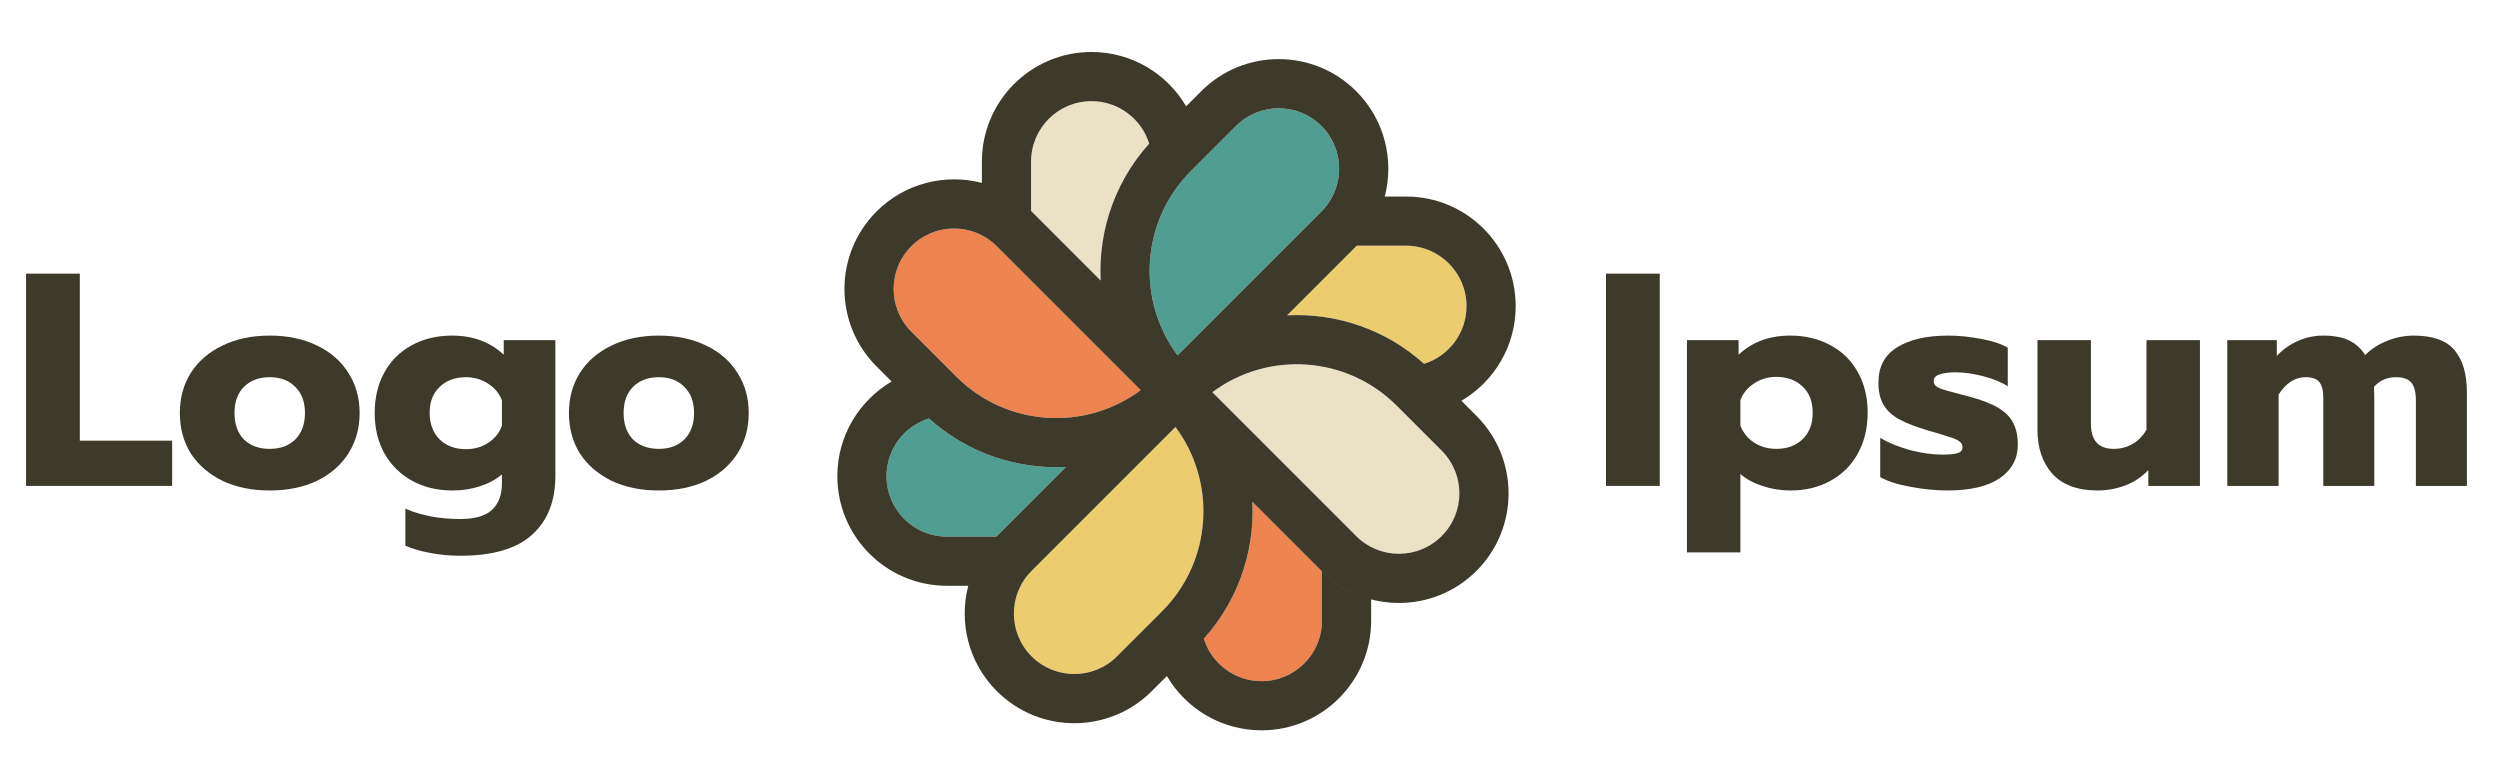
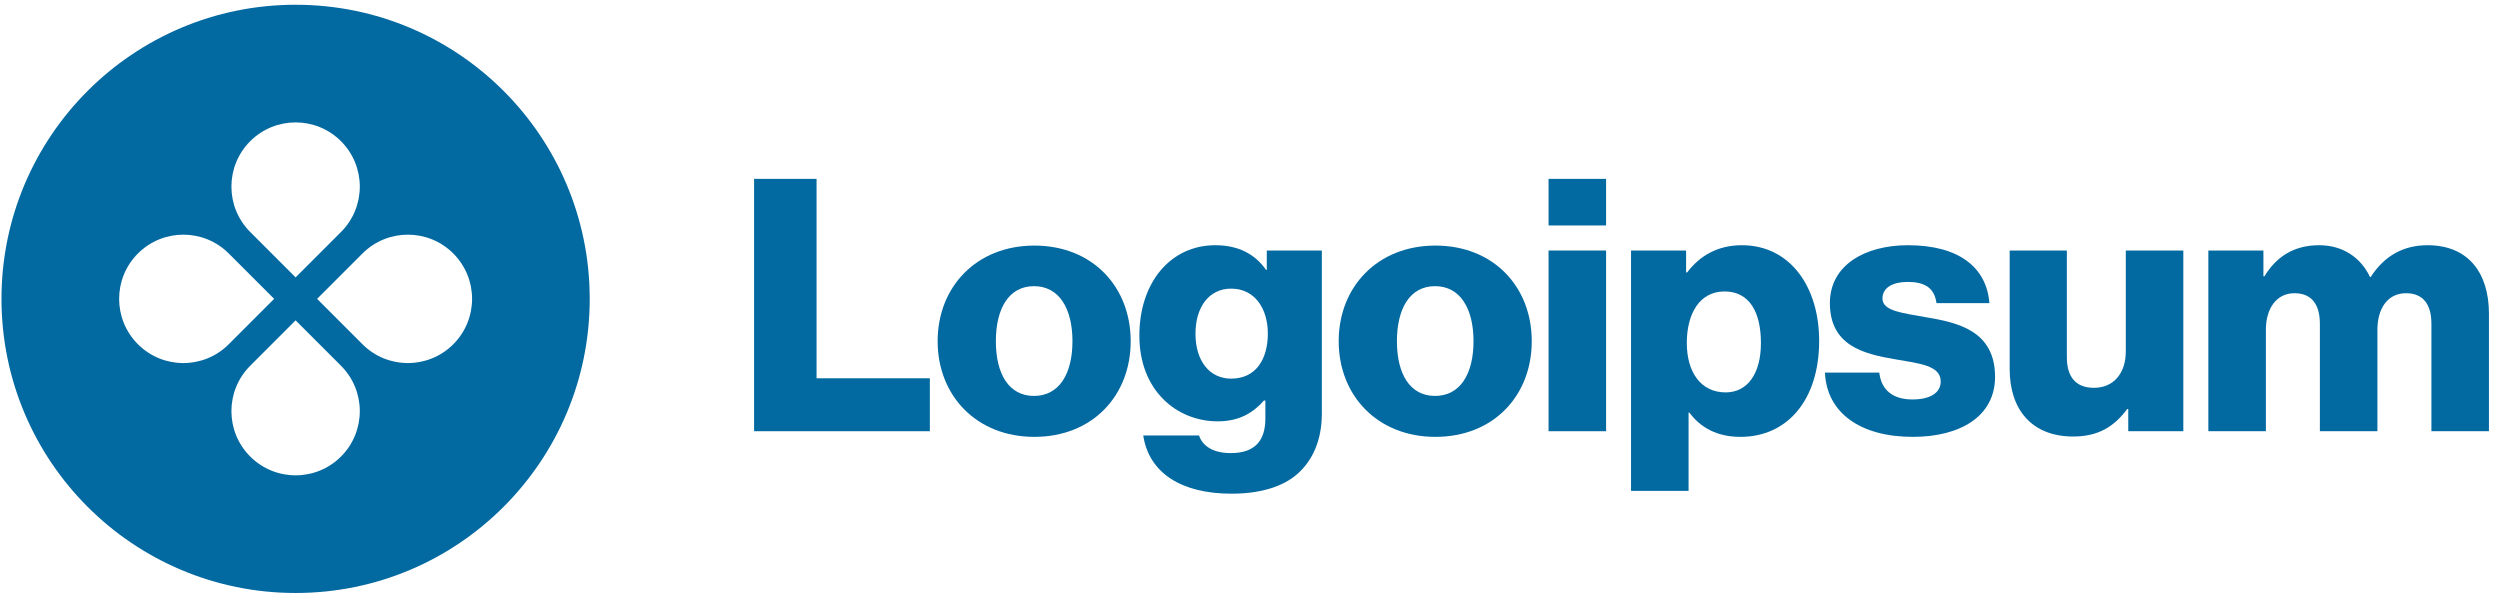
- <svg xmlns="http://www.w3.org/2000/svg" id="logo-25" width="147" height="46" viewBox="0 0 147 46" fill="none">
-   <path fill-rule="evenodd" clip-rule="evenodd" d="M72.676 7.407C74.063 6.02 76.313 6.02 77.701 7.407C79.089 8.795 79.089 11.045 77.701 12.433L69.24 20.894C66.811 17.638 67.075 13.008 70.032 10.051L72.676 7.407Z" class="ccompli1" fill="#4F9E91" />
-   <path fill-rule="evenodd" clip-rule="evenodd" d="M84.771 26.497C86.159 27.884 86.159 30.134 84.771 31.522C83.384 32.91 81.134 32.91 79.746 31.522L71.285 23.061C74.54 20.632 79.171 20.896 82.128 23.853L84.771 26.497Z" class="ccustom" fill="#EBE1C5" />
-   <path fill-rule="evenodd" clip-rule="evenodd" d="M65.682 38.592C64.294 39.98 62.044 39.98 60.657 38.592C59.269 37.205 59.269 34.955 60.657 33.567L69.117 25.106C71.547 28.362 71.283 32.992 68.326 35.949L65.682 38.592Z" class="ccompli2" fill="#EBCC6E" />
-   <path fill-rule="evenodd" clip-rule="evenodd" d="M53.587 19.503C52.199 18.115 52.199 15.865 53.587 14.478C54.974 13.09 57.224 13.09 58.612 14.478L67.073 22.939C63.817 25.368 59.187 25.104 56.23 22.147L53.587 19.503Z" class="ccustom" fill="#ED834E" />
-   <path fill-rule="evenodd" clip-rule="evenodd" d="M70.785 37.556C72.831 35.281 73.782 32.37 73.638 29.503L77.701 33.567C77.712 33.577 77.722 33.587 77.732 33.597V36.498C77.732 38.461 76.141 40.052 74.178 40.052C72.584 40.052 71.235 39.002 70.785 37.556Z" class="ccustom" fill="#ED834E" />
-   <path fill-rule="evenodd" clip-rule="evenodd" d="M54.623 24.606C56.898 26.652 59.809 27.603 62.675 27.459L58.612 31.522C58.602 31.532 58.592 31.543 58.582 31.553H55.681C53.718 31.553 52.127 29.962 52.127 27.999C52.127 26.405 53.177 25.056 54.623 24.606Z" class="ccompli1" fill="#4F9E91" />
-   <path fill-rule="evenodd" clip-rule="evenodd" d="M83.735 21.394C81.46 19.348 78.549 18.397 75.682 18.541L79.746 14.478C79.756 14.467 79.766 14.457 79.776 14.447H82.677C84.64 14.447 86.231 16.038 86.231 18.001C86.231 19.595 85.181 20.944 83.735 21.394Z" class="ccompli2" fill="#EBCC6E" />
-   <path fill-rule="evenodd" clip-rule="evenodd" d="M67.573 8.444C65.527 10.719 64.576 13.63 64.72 16.497L60.657 12.433C60.646 12.423 60.636 12.413 60.626 12.403V9.502C60.626 7.539 62.217 5.948 64.18 5.948C65.774 5.948 67.123 6.998 67.573 8.444Z" class="ccustom" fill="#EBE1C5" />
-   <path fill-rule="evenodd" clip-rule="evenodd" d="M64.18 3.057C60.62 3.057 57.735 5.943 57.735 9.502V10.755C55.593 10.196 53.22 10.755 51.542 12.433C49.025 14.95 49.025 19.031 51.542 21.548L52.428 22.434C50.519 23.553 49.236 25.626 49.236 27.999C49.236 31.559 52.122 34.444 55.681 34.444H56.934C56.375 36.586 56.934 38.959 58.612 40.637C61.129 43.154 65.21 43.154 67.727 40.637L70.37 37.993C72.702 35.661 73.792 32.557 73.638 29.503L77.701 33.567C80.218 36.084 84.299 36.084 86.816 33.567C89.333 31.05 89.333 26.969 86.816 24.452L85.93 23.566C87.839 22.447 89.122 20.374 89.122 18.001C89.122 14.441 86.236 11.556 82.677 11.556H81.424C81.983 9.414 81.424 7.041 79.746 5.363C77.229 2.846 73.148 2.846 70.631 5.363L67.988 8.007C65.656 10.339 64.566 13.443 64.72 16.497L60.657 12.433C60.647 12.423 60.636 12.413 60.626 12.403V9.502C60.626 7.539 62.217 5.948 64.18 5.948C65.774 5.948 67.123 6.998 67.573 8.444C67.707 8.295 67.845 8.15 67.988 8.007L69.745 6.249C68.626 4.34 66.553 3.057 64.18 3.057ZM79.776 14.447C79.766 14.457 79.756 14.467 79.746 14.478L75.683 18.541C78.549 18.397 81.46 19.348 83.735 21.394C85.181 20.944 86.231 19.595 86.231 18.001C86.231 16.038 84.64 14.447 82.677 14.447H79.776ZM58.582 31.553C58.592 31.543 58.602 31.532 58.612 31.522L62.675 27.459C59.809 27.603 56.898 26.652 54.623 24.606C53.177 25.056 52.127 26.405 52.127 27.999C52.127 29.962 53.718 31.553 55.681 31.553H58.582ZM54.512 24.505C54.402 24.403 54.293 24.298 54.186 24.191V24.191C54.293 24.299 54.402 24.403 54.512 24.505ZM74.178 42.943C71.805 42.943 69.732 41.66 68.613 39.751L70.37 37.993C70.513 37.85 70.651 37.705 70.785 37.556C71.235 39.002 72.584 40.052 74.178 40.052C76.141 40.052 77.732 38.461 77.732 36.498V33.597C78.565 34.419 79.566 34.968 80.623 35.245V36.498C80.623 40.057 77.738 42.943 74.178 42.943ZM77.701 7.408C76.314 6.02 74.064 6.02 72.676 7.408L70.032 10.051C67.075 13.008 66.811 17.638 69.24 20.894L77.701 12.433C79.089 11.045 79.089 8.795 77.701 7.408ZM84.771 31.522C86.159 30.134 86.159 27.884 84.771 26.497L82.128 23.853C79.171 20.896 74.54 20.632 71.285 23.061L79.746 31.522C81.134 32.91 83.384 32.91 84.771 31.522ZM65.682 38.592C64.294 39.98 62.044 39.98 60.657 38.592C59.269 37.205 59.269 34.955 60.657 33.567L69.118 25.106C71.547 28.361 71.283 32.992 68.326 35.949L65.682 38.592ZM53.587 14.478C52.199 15.865 52.199 18.115 53.587 19.503L56.23 22.147C59.187 25.104 63.818 25.368 67.073 22.939L58.612 14.478C57.224 13.09 54.974 13.09 53.587 14.478Z" class="cneutral" fill="#3D3A2C" />
-   <path d="M1.533 16.09H4.693V25.911H10.122V28.572H1.533V16.09Z" class="cneutral" fill="#3D3A2C" />
-   <path d="M15.86 28.84C14.801 28.84 13.872 28.649 13.075 28.268C12.277 27.875 11.658 27.34 11.217 26.661C10.789 25.971 10.575 25.179 10.575 24.286C10.575 23.393 10.789 22.608 11.217 21.929C11.658 21.238 12.277 20.703 13.075 20.322C13.872 19.929 14.801 19.733 15.86 19.733C16.92 19.733 17.848 19.929 18.646 20.322C19.444 20.703 20.057 21.238 20.485 21.929C20.926 22.608 21.146 23.393 21.146 24.286C21.146 25.179 20.926 25.971 20.485 26.661C20.057 27.34 19.444 27.875 18.646 28.268C17.848 28.649 16.92 28.84 15.86 28.84ZM15.86 26.393C16.491 26.393 16.991 26.209 17.36 25.84C17.741 25.459 17.932 24.941 17.932 24.286C17.932 23.631 17.741 23.119 17.36 22.75C16.991 22.369 16.491 22.179 15.86 22.179C15.229 22.179 14.723 22.369 14.342 22.75C13.973 23.119 13.789 23.631 13.789 24.286C13.789 24.941 13.973 25.459 14.342 25.84C14.723 26.209 15.229 26.393 15.86 26.393Z" class="cneutral" fill="#3D3A2C" />
-   <path d="M27.049 32.679C26.478 32.679 25.9 32.625 25.317 32.518C24.746 32.411 24.252 32.268 23.835 32.089V29.911C24.775 30.316 25.847 30.518 27.049 30.518C27.918 30.518 28.543 30.339 28.924 29.982C29.317 29.625 29.513 29.101 29.513 28.411V27.893C29.168 28.191 28.74 28.423 28.228 28.59C27.728 28.756 27.192 28.84 26.621 28.84C25.716 28.84 24.918 28.649 24.228 28.268C23.537 27.887 22.996 27.351 22.603 26.661C22.222 25.971 22.032 25.179 22.032 24.286C22.032 23.381 22.222 22.584 22.603 21.893C22.984 21.203 23.52 20.673 24.21 20.304C24.9 19.923 25.692 19.733 26.585 19.733C27.811 19.733 28.823 20.108 29.62 20.858V20H32.656V27.982C32.656 29.47 32.198 30.625 31.281 31.447C30.377 32.268 28.966 32.679 27.049 32.679ZM27.406 26.411C27.894 26.411 28.329 26.286 28.71 26.036C29.091 25.786 29.359 25.453 29.513 25.036V23.536C29.347 23.119 29.073 22.792 28.692 22.554C28.311 22.304 27.883 22.179 27.406 22.179C26.764 22.179 26.246 22.369 25.853 22.75C25.46 23.119 25.264 23.625 25.264 24.268C25.264 24.923 25.46 25.447 25.853 25.84C26.246 26.221 26.764 26.411 27.406 26.411Z" class="cneutral" fill="#3D3A2C" />
-   <path d="M38.739 28.84C37.679 28.84 36.751 28.649 35.953 28.268C35.156 27.875 34.537 27.34 34.096 26.661C33.668 25.971 33.453 25.179 33.453 24.286C33.453 23.393 33.668 22.608 34.096 21.929C34.537 21.238 35.156 20.703 35.953 20.322C36.751 19.929 37.679 19.733 38.739 19.733C39.798 19.733 40.727 19.929 41.525 20.322C42.322 20.703 42.935 21.238 43.364 21.929C43.804 22.608 44.025 23.393 44.025 24.286C44.025 25.179 43.804 25.971 43.364 26.661C42.935 27.34 42.322 27.875 41.525 28.268C40.727 28.649 39.798 28.84 38.739 28.84ZM38.739 26.393C39.37 26.393 39.87 26.209 40.239 25.84C40.62 25.459 40.81 24.941 40.81 24.286C40.81 23.631 40.62 23.119 40.239 22.75C39.87 22.369 39.37 22.179 38.739 22.179C38.108 22.179 37.602 22.369 37.221 22.75C36.852 23.119 36.668 23.631 36.668 24.286C36.668 24.941 36.852 25.459 37.221 25.84C37.602 26.209 38.108 26.393 38.739 26.393Z" class="cneutral" fill="#3D3A2C" />
-   <path d="M94.432 16.09H97.593V28.572H94.432V16.09Z" class="cneutral" fill="#3D3A2C" />
-   <path d="M99.193 20H102.229V20.858C103.026 20.108 104.038 19.733 105.264 19.733C106.157 19.733 106.949 19.923 107.639 20.304C108.33 20.673 108.865 21.203 109.246 21.893C109.627 22.572 109.818 23.363 109.818 24.268C109.818 25.161 109.627 25.959 109.246 26.661C108.865 27.351 108.33 27.887 107.639 28.268C106.961 28.649 106.169 28.84 105.264 28.84C104.693 28.84 104.145 28.75 103.622 28.572C103.11 28.405 102.681 28.173 102.336 27.875V32.482H99.193V20ZM104.443 26.393C105.086 26.393 105.604 26.203 105.996 25.822C106.389 25.441 106.586 24.923 106.586 24.268C106.586 23.613 106.389 23.102 105.996 22.733C105.604 22.352 105.086 22.161 104.443 22.161C103.967 22.161 103.538 22.286 103.157 22.536C102.776 22.774 102.503 23.102 102.336 23.518V25.036C102.503 25.453 102.776 25.786 103.157 26.036C103.538 26.274 103.967 26.393 104.443 26.393Z" class="cneutral" fill="#3D3A2C" />
-   <path d="M114.503 28.84C113.813 28.84 113.093 28.768 112.343 28.625C111.593 28.494 110.997 28.304 110.557 28.054V25.75C111.045 26.036 111.628 26.274 112.307 26.465C112.997 26.643 113.628 26.732 114.2 26.732C114.616 26.732 114.92 26.703 115.11 26.643C115.301 26.584 115.396 26.465 115.396 26.286C115.396 26.143 115.331 26.03 115.2 25.947C115.081 25.852 114.854 25.756 114.521 25.661C114.2 25.554 113.825 25.441 113.396 25.322C112.67 25.107 112.099 24.887 111.682 24.661C111.265 24.435 110.956 24.149 110.753 23.804C110.551 23.459 110.45 23.024 110.45 22.5C110.45 21.572 110.813 20.881 111.539 20.429C112.277 19.965 113.283 19.733 114.557 19.733C115.176 19.733 115.825 19.798 116.503 19.929C117.194 20.06 117.711 20.233 118.057 20.447V22.715C117.7 22.477 117.223 22.28 116.628 22.125C116.045 21.971 115.497 21.893 114.985 21.893C114.581 21.893 114.265 21.935 114.039 22.018C113.813 22.09 113.7 22.221 113.7 22.411C113.7 22.59 113.813 22.727 114.039 22.822C114.265 22.917 114.67 23.036 115.253 23.179C115.634 23.274 115.795 23.316 115.735 23.304C116.497 23.506 117.086 23.733 117.503 23.983C117.92 24.233 118.211 24.53 118.378 24.875C118.557 25.209 118.646 25.637 118.646 26.161C118.646 26.982 118.289 27.637 117.575 28.125C116.872 28.601 115.848 28.84 114.503 28.84Z" class="cneutral" fill="#3D3A2C" />
-   <path d="M123.338 28.84C122.16 28.84 121.273 28.512 120.678 27.857C120.095 27.203 119.803 26.34 119.803 25.268V20H122.946V24.911C122.946 25.899 123.392 26.393 124.285 26.393C124.69 26.393 125.059 26.298 125.392 26.107C125.725 25.917 125.999 25.637 126.213 25.268V20H129.356V28.572H126.321V27.643C125.952 28.036 125.505 28.334 124.981 28.536C124.458 28.738 123.91 28.84 123.338 28.84Z" class="cneutral" fill="#3D3A2C" />
-   <path d="M130.965 20H133.876V20.929C134.233 20.548 134.644 20.256 135.108 20.054C135.572 19.84 136.066 19.733 136.59 19.733C137.233 19.733 137.745 19.828 138.126 20.018C138.519 20.209 138.834 20.494 139.072 20.875C139.429 20.518 139.864 20.238 140.376 20.036C140.888 19.834 141.406 19.733 141.929 19.733C143.06 19.733 143.864 20.024 144.34 20.608C144.816 21.179 145.054 22.006 145.054 23.09V28.572H142.054V23.536C142.054 23.06 141.965 22.715 141.786 22.5C141.608 22.286 141.31 22.179 140.894 22.179C140.358 22.179 139.923 22.369 139.59 22.75C139.602 22.953 139.608 23.262 139.608 23.679V28.572H136.608V23.411C136.608 22.971 136.531 22.655 136.376 22.465C136.221 22.274 135.947 22.179 135.555 22.179C134.947 22.179 134.424 22.518 133.983 23.197V28.572H130.965V20Z" class="cneutral" fill="#3D3A2C" />
+ <svg xmlns="http://www.w3.org/2000/svg" id="logo-52" width="170" height="41" viewBox="0 0 170 41" fill="none">
+   <path d="M51.278 29.323H63.23V25.723H55.526V12.163H51.278V29.323Z" class="cneutral" fill="#0369a1" />
+   <path d="M70.311 26.923C68.607 26.923 67.719 25.435 67.719 23.203C67.719 20.971 68.607 19.459 70.311 19.459C72.015 19.459 72.927 20.971 72.927 23.203C72.927 25.435 72.015 26.923 70.311 26.923ZM70.335 29.707C74.295 29.707 76.887 26.899 76.887 23.203C76.887 19.507 74.295 16.699 70.335 16.699C66.399 16.699 63.759 19.507 63.759 23.203C63.759 26.899 66.399 29.707 70.335 29.707Z" class="cneutral" fill="#0369a1" />
+   <path d="M83.741 33.571C85.565 33.571 87.173 33.163 88.253 32.203C89.237 31.315 89.885 29.971 89.885 28.123V17.035H86.141V18.355H86.093C85.373 17.323 84.269 16.675 82.637 16.675C79.589 16.675 77.477 19.219 77.477 22.819C77.477 26.587 80.045 28.651 82.805 28.651C84.293 28.651 85.229 28.051 85.949 27.235H86.045V28.459C86.045 29.947 85.349 30.811 83.693 30.811C82.397 30.811 81.749 30.259 81.533 29.611H77.741C78.125 32.179 80.357 33.571 83.741 33.571ZM83.717 25.747C82.253 25.747 81.293 24.547 81.293 22.699C81.293 20.827 82.253 19.627 83.717 19.627C85.349 19.627 86.213 21.019 86.213 22.675C86.213 24.403 85.421 25.747 83.717 25.747Z" class="cneutral" fill="#0369a1" />
+   <path d="M97.583 26.923C95.879 26.923 94.991 25.435 94.991 23.203C94.991 20.971 95.879 19.459 97.583 19.459C99.287 19.459 100.199 20.971 100.199 23.203C100.199 25.435 99.287 26.923 97.583 26.923ZM97.607 29.707C101.567 29.707 104.159 26.899 104.159 23.203C104.159 19.507 101.567 16.699 97.607 16.699C93.671 16.699 91.031 19.507 91.031 23.203C91.031 26.899 93.671 29.707 97.607 29.707Z" class="cneutral" fill="#0369a1" />
+   <path d="M105.302 29.323H109.214V17.035H105.302V29.323ZM105.302 15.331H109.214V12.163H105.302V15.331Z" class="cneutral" fill="#0369a1" />
+   <path d="M110.911 33.379H114.823V28.051H114.871C115.639 29.083 116.767 29.707 118.351 29.707C121.567 29.707 123.703 27.163 123.703 23.179C123.703 19.483 121.711 16.675 118.447 16.675C116.767 16.675 115.567 17.419 114.727 18.523H114.655V17.035H110.911V33.379ZM117.343 26.683C115.663 26.683 114.703 25.315 114.703 23.323C114.703 21.331 115.567 19.819 117.271 19.819C118.951 19.819 119.743 21.211 119.743 23.323C119.743 25.411 118.831 26.683 117.343 26.683Z" class="cneutral" fill="#0369a1" />
+   <path d="M130.072 29.707C133.288 29.707 135.664 28.315 135.664 25.627C135.664 22.483 133.12 21.931 130.96 21.571C129.4 21.283 128.008 21.163 128.008 20.299C128.008 19.531 128.752 19.171 129.712 19.171C130.792 19.171 131.536 19.507 131.68 20.611H135.28C135.088 18.187 133.216 16.675 129.736 16.675C126.832 16.675 124.432 18.019 124.432 20.611C124.432 23.491 126.712 24.067 128.848 24.427C130.48 24.715 131.968 24.835 131.968 25.939C131.968 26.731 131.224 27.163 130.048 27.163C128.752 27.163 127.936 26.563 127.792 25.339H124.096C124.216 28.051 126.472 29.707 130.072 29.707Z" class="cneutral" fill="#0369a1" />
+   <path d="M140.978 29.683C142.682 29.683 143.762 29.011 144.65 27.811H144.722V29.323H148.466V17.035H144.554V23.899C144.554 25.363 143.738 26.371 142.394 26.371C141.146 26.371 140.546 25.627 140.546 24.283V17.035H136.658V25.099C136.658 27.835 138.146 29.683 140.978 29.683Z" class="cneutral" fill="#0369a1" />
+   <path d="M150.168 29.323H154.08V22.435C154.08 20.971 154.8 19.939 156.024 19.939C157.2 19.939 157.752 20.707 157.752 22.027V29.323H161.664V22.435C161.664 20.971 162.36 19.939 163.608 19.939C164.784 19.939 165.336 20.707 165.336 22.027V29.323H169.248V21.331C169.248 18.571 167.856 16.675 165.072 16.675C163.488 16.675 162.168 17.347 161.208 18.835H161.16C160.536 17.515 159.312 16.675 157.704 16.675C155.928 16.675 154.752 17.515 153.984 18.787H153.912V17.035H150.168V29.323Z" class="cneutral" fill="#0369a1" />
+   <path fill-rule="evenodd" clip-rule="evenodd" d="M20.101 40.323C31.147 40.323 40.101 31.369 40.101 20.323C40.101 9.278 31.147 0.323 20.101 0.323C9.056 0.323 0.101 9.278 0.101 20.323C0.101 31.369 9.056 40.323 20.101 40.323ZM23.188 15.776C24.893 14.071 24.893 11.307 23.188 9.602C21.483 7.897 18.719 7.897 17.015 9.602C15.31 11.307 15.31 14.071 17.015 15.776L20.101 18.863L23.188 15.776ZM24.649 23.41C26.354 25.115 29.118 25.115 30.823 23.41C32.528 21.705 32.528 18.941 30.823 17.236C29.118 15.531 26.354 15.531 24.649 17.236L21.562 20.323L24.649 23.41ZM23.188 31.045C24.893 29.34 24.893 26.576 23.188 24.871L20.101 21.784L17.015 24.871C15.31 26.576 15.31 29.34 17.015 31.045C18.719 32.749 21.483 32.749 23.188 31.045ZM9.38 23.41C7.675 21.705 7.675 18.941 9.38 17.236C11.085 15.531 13.849 15.531 15.554 17.236L18.641 20.323L15.554 23.41C13.849 25.115 11.085 25.115 9.38 23.41Z" class="ccustom" fill="#0369a1" />
</svg>
